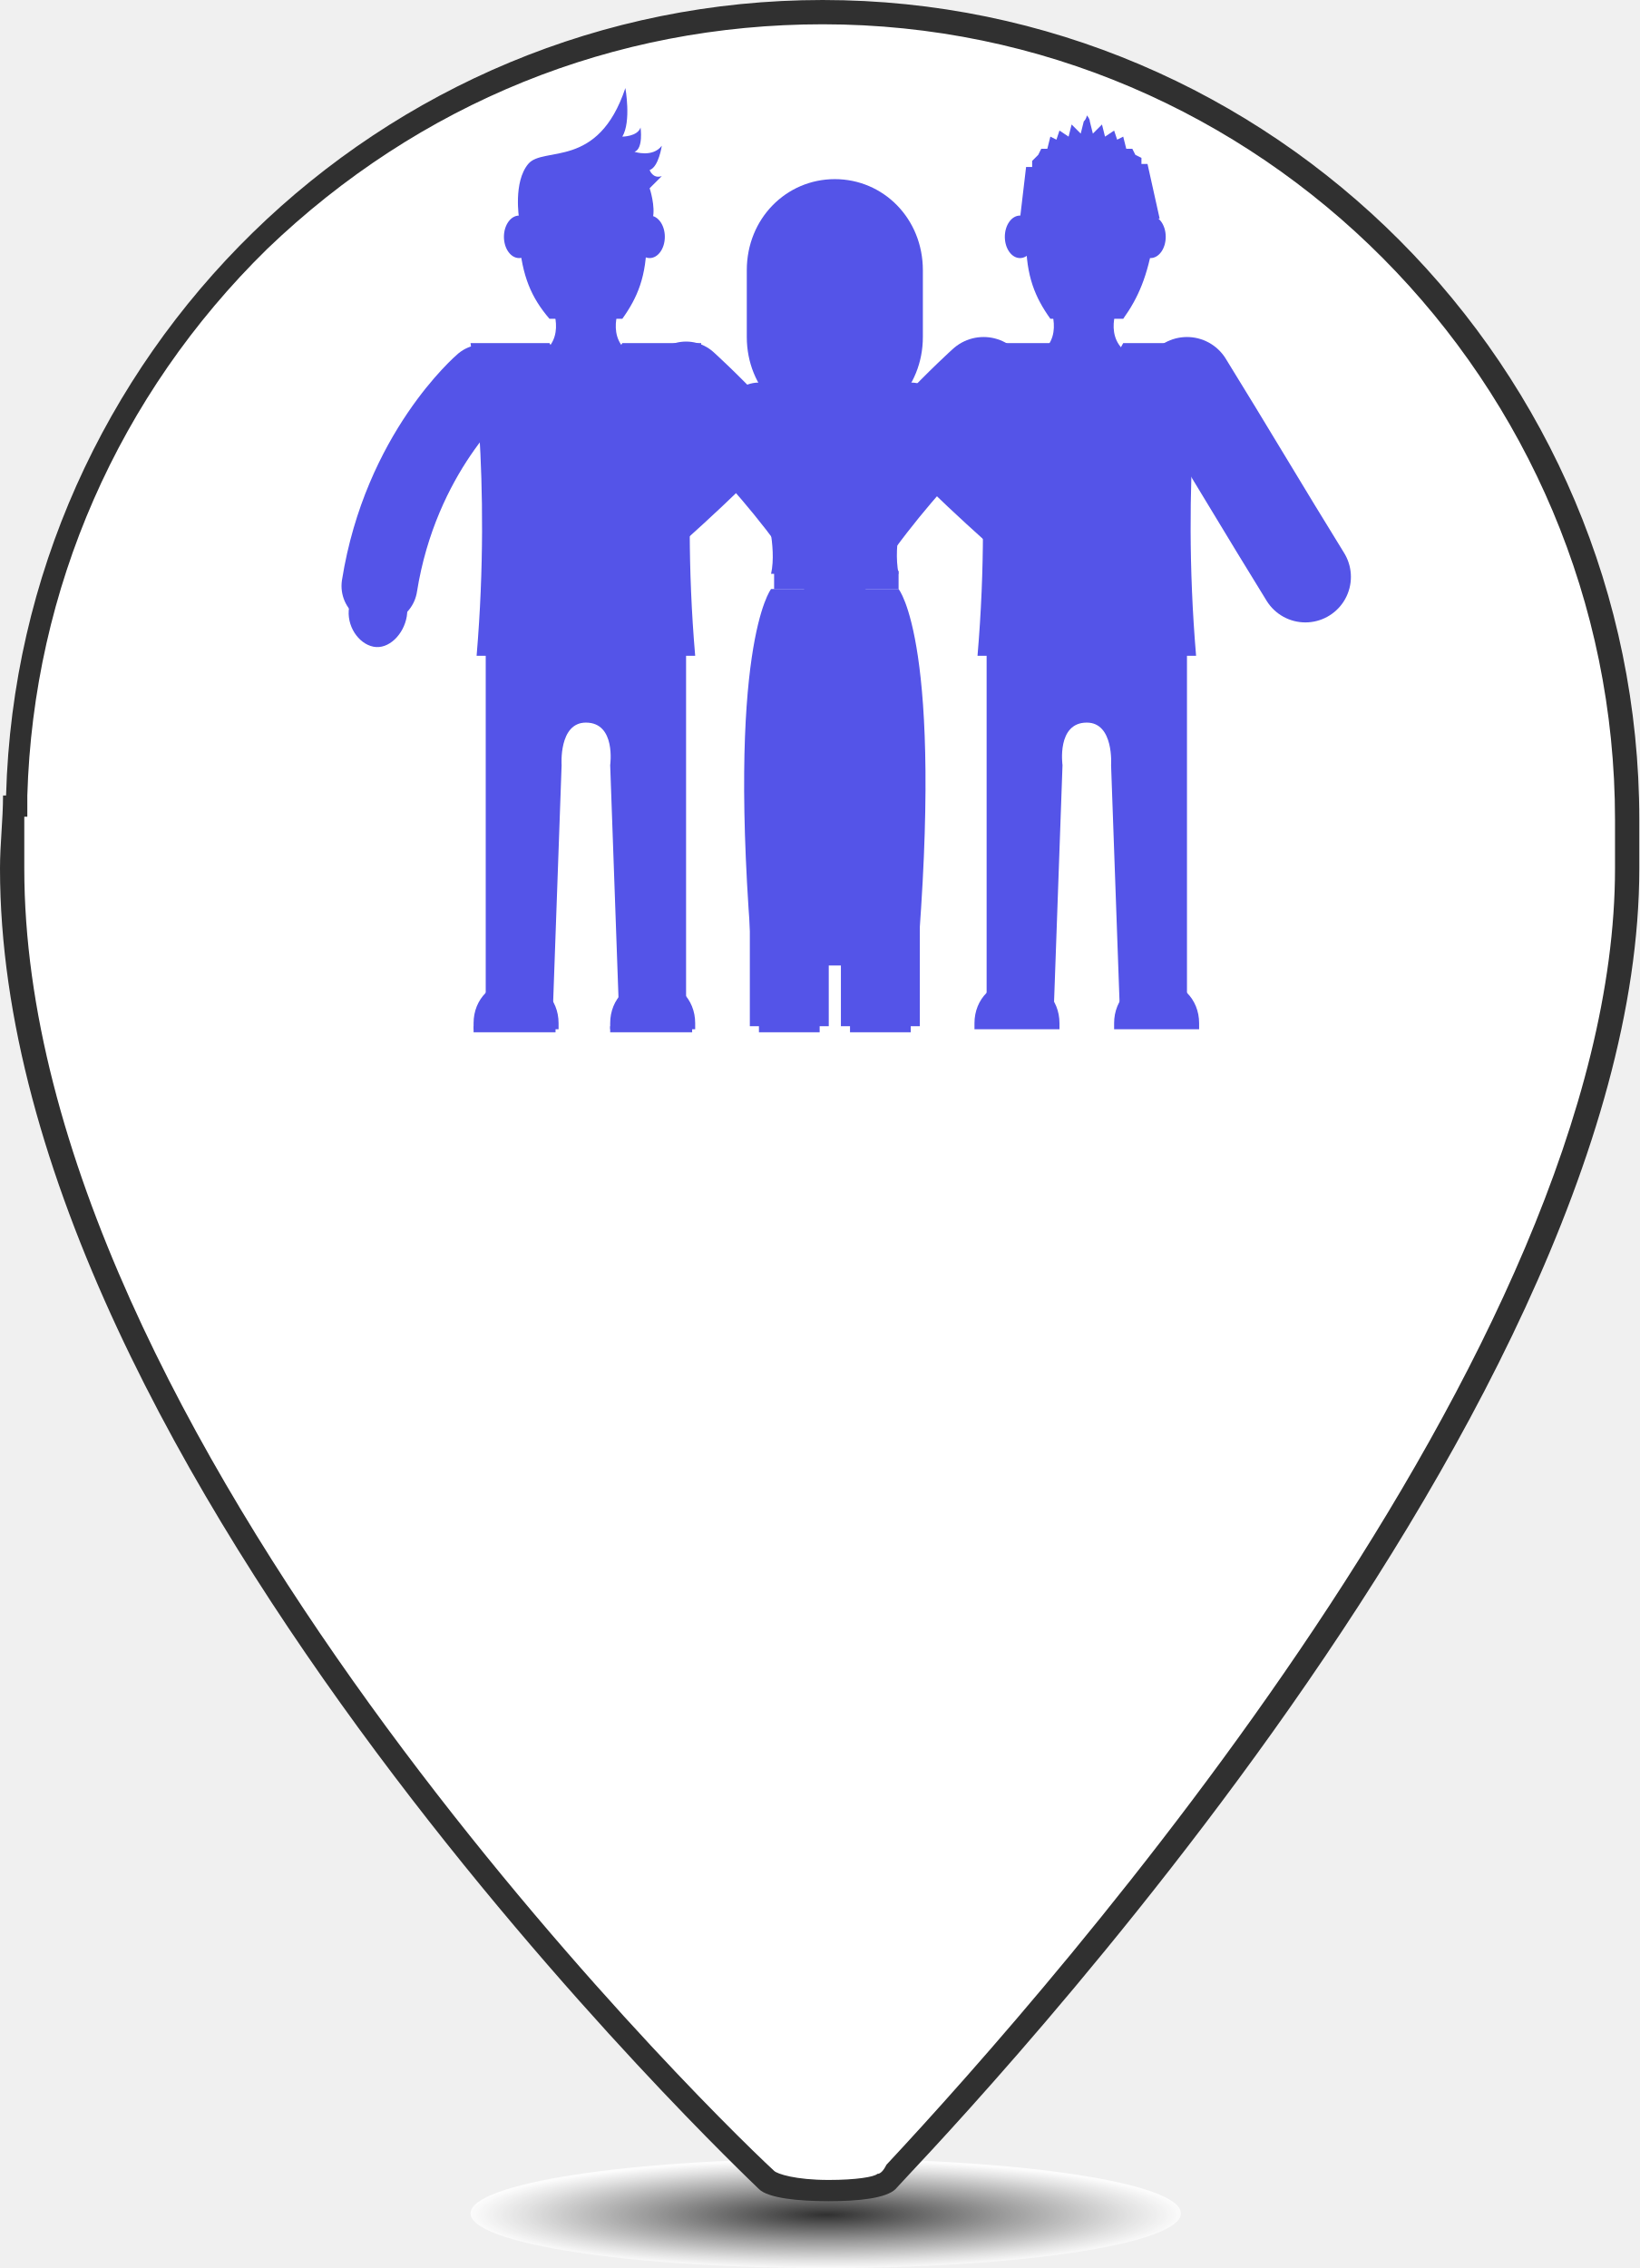
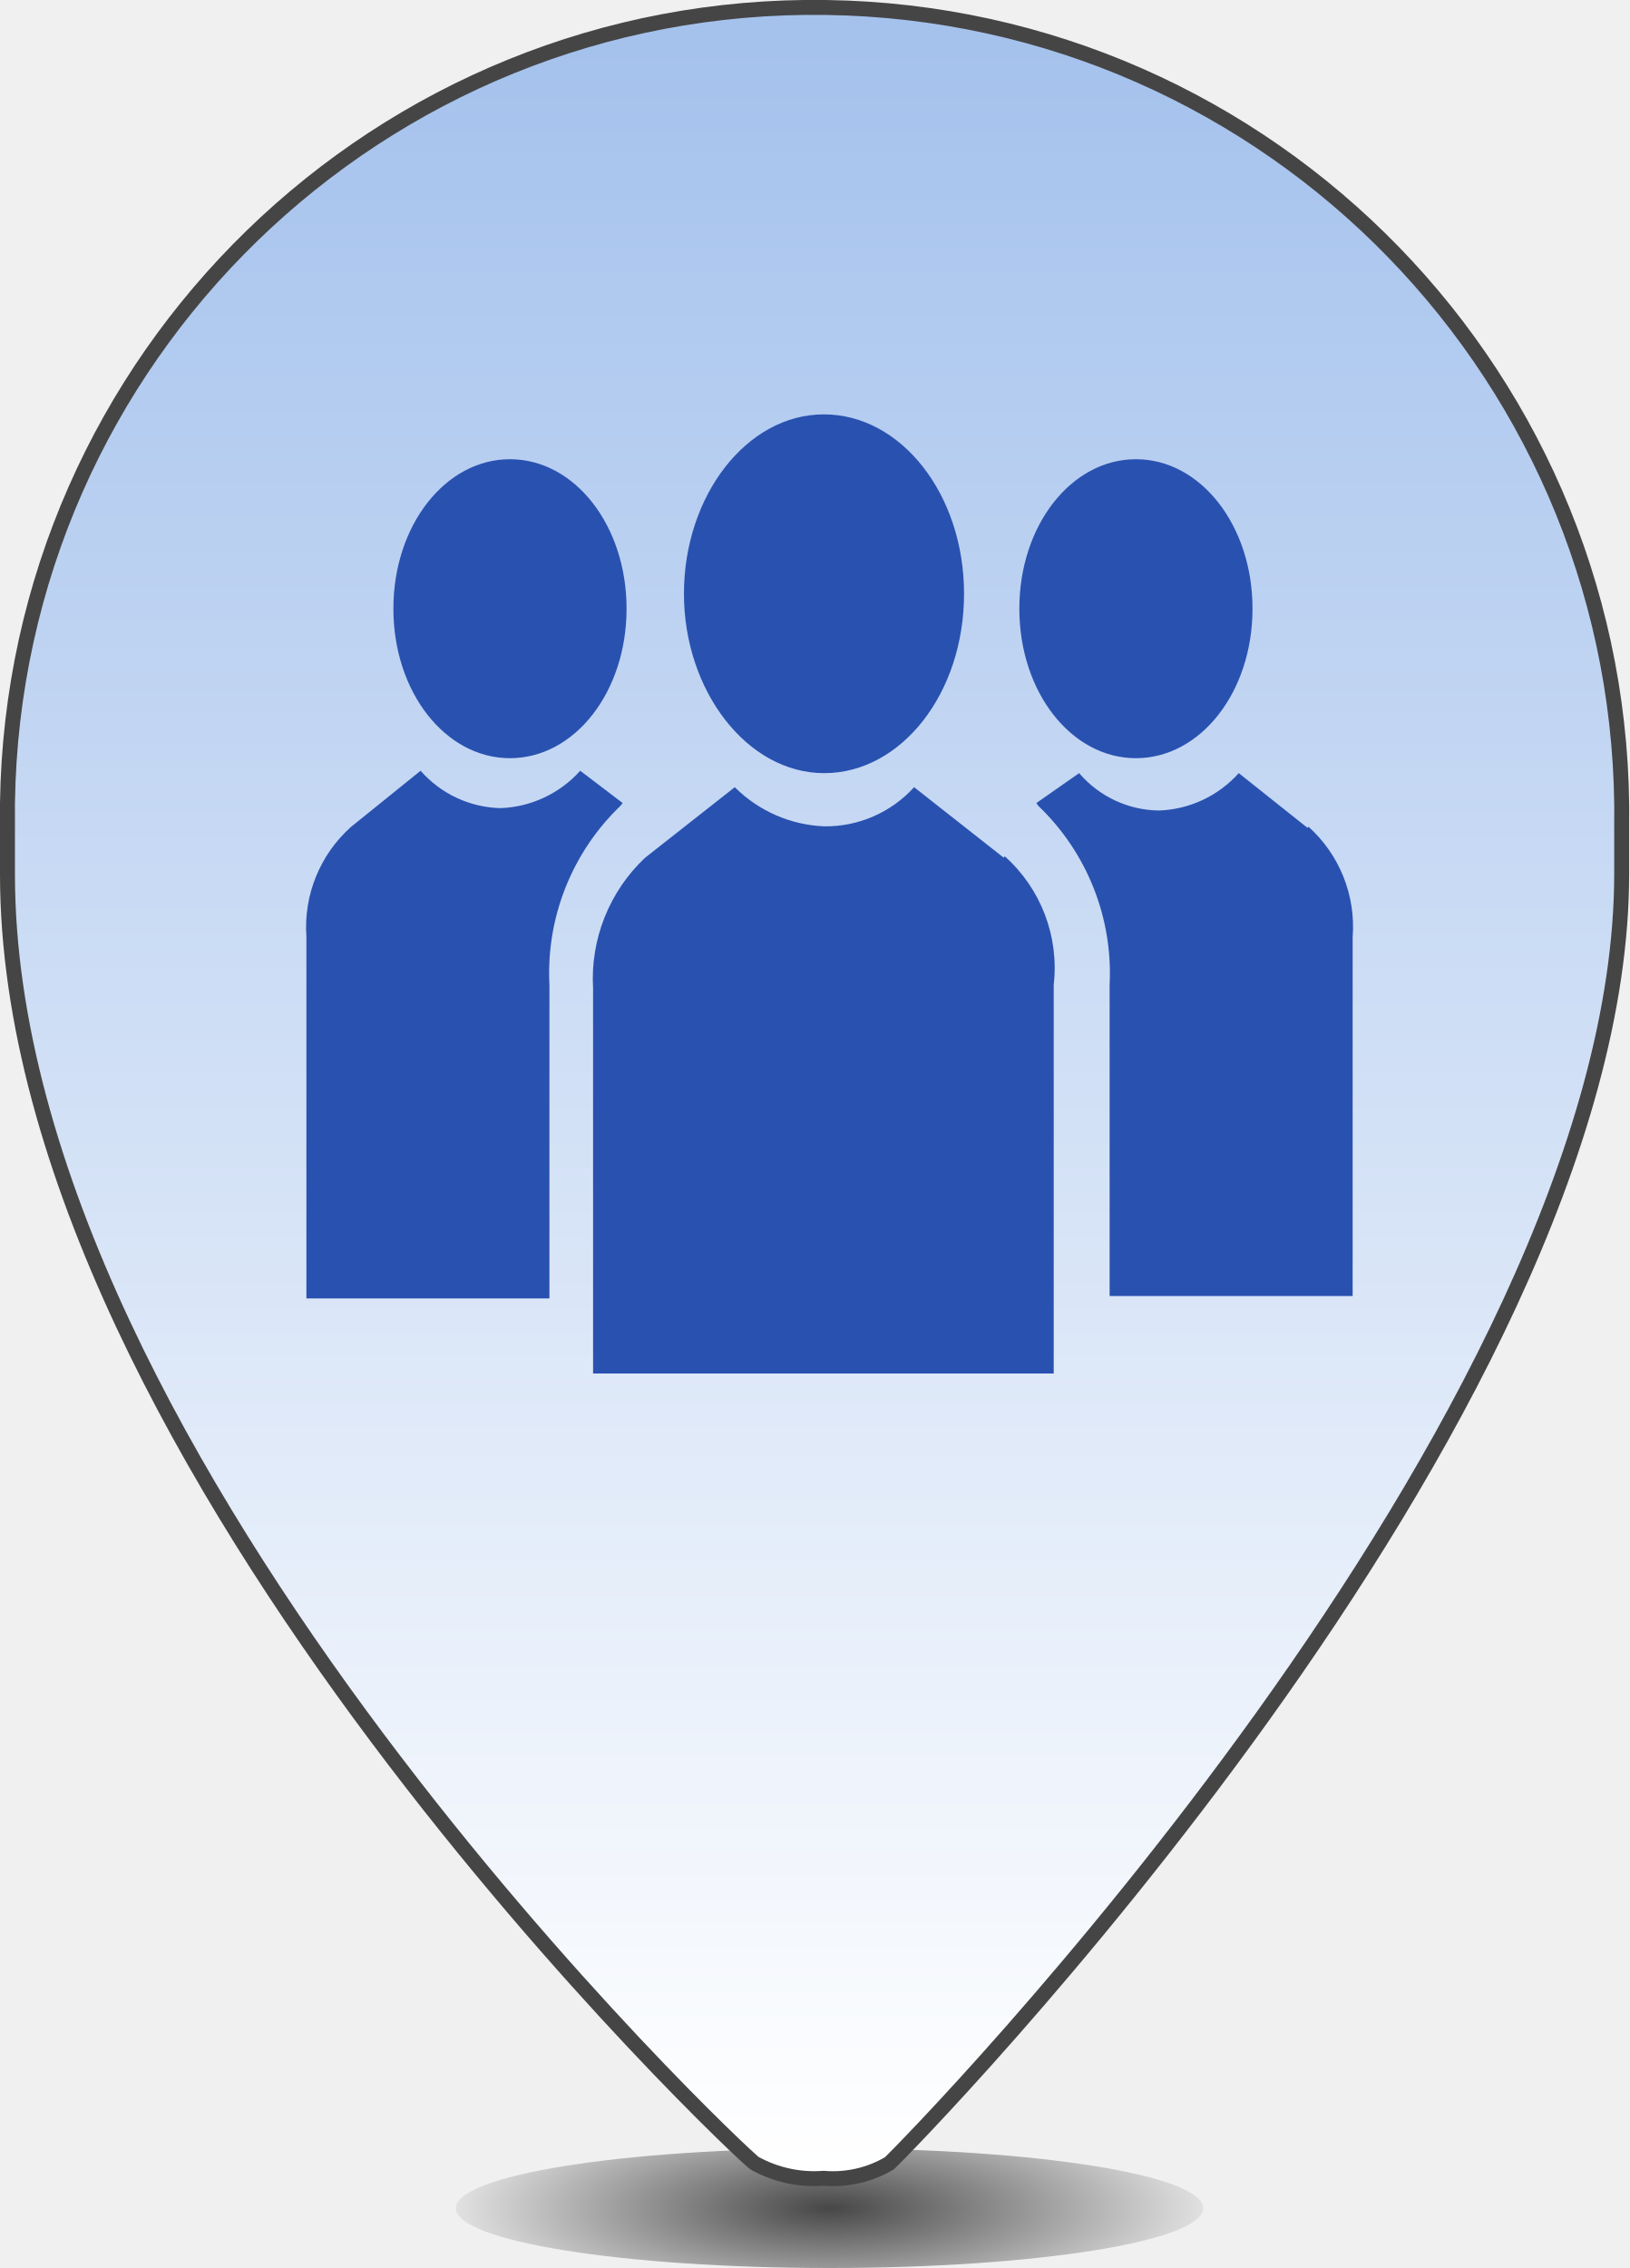
- <svg xmlns="http://www.w3.org/2000/svg" version="1.1" id="Layer_2" x="0px" y="0px" viewBox="0 0 54 74.7" style="enable-background:new 0 0 54 74.7;" xml:space="preserve">
-   <style type="text/css">
- 	.st0{opacity:0.8;fill:url(#SVGID_1_);enable-background:new    ;}
- 	.st1{fill:#FFFFFF;}
- 	.st2{fill:#303030;}
- 	.st3{fill:none;stroke:#5454E8;stroke-width:3;stroke-linecap:round;stroke-miterlimit:10;}
- 	.st4{fill:#F9D500;stroke:#5454E8;stroke-width:3;stroke-linecap:round;stroke-miterlimit:10;}
- 	.st5{fill:none;stroke:#5454E8;stroke-width:2.2;stroke-linecap:round;stroke-miterlimit:10;}
- 	.st6{fill:#5454E8;}
- 	.st7{fill:#F9D500;}
- 	.st8{fill:none;stroke:#5454E8;stroke-width:2.5;stroke-linecap:round;stroke-miterlimit:10;}
- 	.st9{fill:none;stroke:#5454E8;stroke-width:2.7;stroke-linecap:round;stroke-miterlimit:10;}
- 	.st10{fill:none;stroke:#5454E8;stroke-width:2.6;stroke-miterlimit:10;}
- </style>
-   <radialGradient id="SVGID_1_" cx="27.224" cy="71.667" r="11.738" gradientTransform="matrix(1 0 0 -0.1522 0 83.855)" gradientUnits="userSpaceOnUse">
-     <stop offset="0" style="stop-color:#000000" />
-     <stop offset="0.499" style="stop-color:#868686" />
-     <stop offset="0.844" style="stop-color:#DDDDDD" />
-     <stop offset="1" style="stop-color:#FFFFFF" />
-   </radialGradient>
-   <ellipse class="st0" cx="27.2" cy="72.9" rx="11.7" ry="1.8" />
-   <g>
-     <g>
-       <g>
-         <path class="st1" d="M27.3,72.2c-1.1,0-1.9-0.2-2.1-0.4C22.7,69.3,0.4,47.3,0.4,28.6c0-0.4,0-0.8,0-1.2c0-0.3,0-0.6,0-0.8h0.1     l0-0.4C1,12,12.9,0.4,27.1,0.4c14.6,0,26.5,11.9,26.5,26.6v1.6c0,16-18.4,36.9-24.1,42.9c-0.2,0.2-0.3,0.3-0.3,0.3     C29.1,72,28.5,72.2,27.3,72.2z" />
-         <path class="st2" d="M27.1,0.8c14.4,0,26.1,11.8,26.1,26.2v0.5v1.1c0,15.8-18.4,36.7-24,42.7c-0.1,0.2-0.2,0.3-0.3,0.3     c-0.1,0.1-0.7,0.2-1.6,0.2c-1.1,0-1.7-0.2-1.8-0.3l0,0C22.9,69.1,0.8,47.2,0.8,28.6c0-0.4,0-0.8,0-1.2c0-0.2,0-0.3,0-0.5h0.1     l0-0.7c0.2-6.8,3-13.2,7.9-18C13.8,3.4,20.2,0.8,27.1,0.8 M27.1,0C12.5,0,0.6,11.7,0.2,26.2H0.1C0.1,27,0,27.8,0,28.6     c0,19.9,24.7,43.2,25,43.5c0.3,0.3,1.3,0.4,2.3,0.4c1,0,1.9-0.1,2.2-0.4C30,71.5,54,47,54,28.6c0-0.4,0-0.7,0-1.1     c0-0.2,0-0.3,0-0.5C54,12.1,41.9,0,27.1,0L27.1,0z" />
+ <svg xmlns="http://www.w3.org/2000/svg" id="Layer_1" data-name="Layer 1" viewBox="0 0 54.5 75.86">
+   <defs>
+     <style>.cls-1{fill:url(#radial-gradient);}.cls-2{stroke:#454545;stroke-width:0.5px;fill:url(#linear-gradient);}.cls-3{fill:#2951b0;}</style>
+     <radialGradient id="radial-gradient" cx="-98.11" cy="6.39" r="1.13" gradientTransform="translate(-56.83 -318.58) rotate(-90) scale(4 13.24)" gradientUnits="userSpaceOnUse">
+       <stop offset="0" stop-color="#474747" />
+       <stop offset="1" stop-color="#fff" />
+     </radialGradient>
+     <linearGradient id="linear-gradient" x1="-71.15" y1="1.8" x2="-71.15" y2="2.8" gradientTransform="translate(3869.25 -128.38) scale(54 72)" gradientUnits="userSpaceOnUse">
+       <stop offset="0" stop-color="#a5c2ed" />
+       <stop offset="1" stop-color="#fff" />
+     </linearGradient>
+   </defs>
+   <g id="Page-1">
+     <g id="Events-tap">
+       <g id="list-icon-development-copy">
+         <ellipse id="Oval-3" class="cls-1" cx="27.75" cy="73.86" rx="12.5" ry="2" />
+         <path id="Shape" class="cls-2" d="M0.25,27v2.38c0,19.72,24.65,42.93,25,43.12a4.12,4.12,0,0,0,2.3.5,3.73,3.73,0,0,0,2.2-.5c0.64-.59,24.5-24.89,24.5-43.14V27.78A27,27,0,1,0,.25,27Z" transform="translate(0 -0.14)" />
      </g>
+       <path id="people" class="cls-3" d="M22.88,20c0-3.28,2.1-6,4.68-6s4.69,2.67,4.69,6-2.1,6-4.68,6S22.88,23.24,22.88,20ZM38,25.5c2.16,0,3.9-2.21,3.9-5s-1.74-5-3.9-5-3.9,2.21-3.9,5,1.74,5,3.9,5v0Zm-20.94,0c2.16,0,3.9-2.21,3.9-5s-1.74-5-3.9-5-3.9,2.21-3.9,5,1.74,5,3.9,5v0Zm16.52,3.33-3-2.36a4,4,0,0,1-3,1.31,4.5,4.5,0,0,1-3-1.31l-3,2.36a5.56,5.56,0,0,0-1.74,4.37V46.08H35.25v-13a5,5,0,0,0-1.64-4.3v0Zm10.16-1L41.44,26a3.76,3.76,0,0,1-2.67,1.25A3.57,3.57,0,0,1,36.1,26l-1.43,1,0.06,0.09a7.75,7.75,0,0,1,2.39,6v10.4h8.13v-12a4.5,4.5,0,0,0-1.48-3.7v0Zm-23-.72L20.83,27l-1.42-1.08a3.76,3.76,0,0,1-2.67,1.25,3.67,3.67,0,0,1-2.67-1.25L11.74,27.8a4.5,4.5,0,0,0-1.49,3.67v12.1h8.13V33.08a7.75,7.75,0,0,1,2.39-6v0Z" transform="translate(0 -0.14)" />
    </g>
  </g>
-   <g>
-     <path class="st3" d="M39.1,12.6c1.3,2.1,2.6,4.3,3.9,6.4" />
-     <path class="st4" d="M32.4,12.6c0,0-2.9,2.6-4.9,5.7" />
-     <path class="st5" d="M30,13.7c0,0-0.3,0.3,5,4.9" />
-     <path class="st6" d="M34.3,11.6c0.8-0.6,0.2-1.7,0.2-1.7h1.2h1.2c0,0-0.6,1.1,0.2,1.7c1,0.7-1.4,0.7-1.4,0.7S33.4,12.3,34.3,11.6z" />
-     <path class="st6" d="M35.8,21.5l3.3-0.2v12.3h-2.2l-0.3-8.4c0,0,0.1-1.4-0.8-1.4c-1,0-0.8,1.4-0.8,1.4l-0.3,8.4h-2.2V21.3   L35.8,21.5z" />
-     <g>
-       <path class="st6" d="M36.7,33.9c0-0.1,0-0.2,0-0.2c0-0.8,0.6-1.4,1.4-1.4s1.4,0.6,1.4,1.4c0,0.1,0,0.2,0,0.2H36.7z" />
-       <path class="st7" d="M36.6,33.8" />
-       <path class="st7" d="M39.4,33.8c0,0.1,0,0.1,0,0.2" />
-     </g>
-     <g>
-       <path class="st6" d="M34.9,33.9c0-0.1,0-0.2,0-0.2c0-0.8-0.6-1.4-1.4-1.4c-0.8,0-1.4,0.6-1.4,1.4c0,0.1,0,0.2,0,0.2H34.9z" />
-     </g>
-     <g>
-       <ellipse class="st6" cx="37.9" cy="7.8" rx="0.5" ry="0.7" />
-       <ellipse class="st6" cx="33.6" cy="7.8" rx="0.5" ry="0.7" />
-     </g>
-     <path class="st6" d="M37,10.5h-2.4c-0.5-0.7-0.8-1.4-0.8-2.6c0-1.5,0.3-2.8,2.1-2.8S38,6.3,38,7.9C37.8,9.1,37.5,9.8,37,10.5z" />
-     <path class="st6" d="M32,11.3h2.6c0.5,0.9,1.2,0.8,1.2,0.8s0.7,0.2,1.2-0.8h2.6c0,0-0.7,4.4-0.2,10.3h-3.6h-3.6   C32.7,15.8,32,11.3,32,11.3z" />
-     <path class="st8" d="M15.9,12.6c0,0-2.7,2.3-3.4,6.7" />
-     <path class="st9" d="M22.6,12.6c0,0,2.9,2.6,4.9,5.7" />
-     <path class="st6" d="M20.7,11.6c-0.8-0.6-0.2-1.7-0.2-1.7h-1.2h-1.2c0,0,0.6,1.1-0.2,1.7c-1,0.7,1.4,0.7,1.4,0.7   S21.7,12.3,20.7,11.6z" />
-     <path class="st6" d="M19.3,21.5L16,21.3v12.3h2.2l0.3-8.4c0,0-0.1-1.4,0.8-1.4c1,0,0.8,1.4,0.8,1.4l0.3,8.4h2.2V21.3L19.3,21.5z" />
-     <path class="st5" d="M25,13.7c0,0,0.3,0.3-5,4.9" />
-     <path class="st6" d="M30.4,11.1c0,1.7-1.3,3-2.9,3l0,0c-1.6,0-2.9-1.3-2.9-3V8.9c0-1.7,1.3-3,2.9-3l0,0c1.6,0,2.9,1.3,2.9,3V11.1z" />
-     <line class="st10" x1="26" y1="23.6" x2="26" y2="33.8" />
-     <path class="st6" d="M27,34c0-0.1,0-0.1,0-0.2c0-0.5-0.4-1-1-1c-0.5,0-1,0.4-1,1c0,0.1,0,0.1,0,0.2H27z" />
-     <line class="st10" x1="29" y1="23.6" x2="29" y2="33.8" />
-     <path class="st6" d="M28,34c0-0.1,0-0.1,0-0.2c0-0.5,0.4-1,1-1c0.5,0,1,0.4,1,1c0,0.1,0,0.1,0,0.2H28z" />
-     <g>
-       <path class="st6" d="M18.4,33.9c0-0.1,0-0.2,0-0.2c0-0.8-0.6-1.4-1.4-1.4c-0.8,0-1.4,0.6-1.4,1.4c0,0.1,0,0.2,0,0.2H18.4z" />
-       <path class="st6" d="M15.6,33.8c0,0.1,0,0.1,0,0.2h2.7c0-0.1,0-0.1,0-0.2H15.6z" />
-     </g>
-     <g>
-       <path class="st6" d="M20.1,33.9c0-0.1,0-0.2,0-0.2c0-0.8,0.6-1.4,1.4-1.4c0.8,0,1.4,0.6,1.4,1.4c0,0.1,0,0.2,0,0.2H20.1z" />
-       <path class="st6" d="M20.1,33.8c0,0.1,0,0.1,0,0.2h2.7c0-0.1,0-0.1,0-0.2H20.1z" />
-     </g>
-     <path class="st6" d="M29.6,19.4h-2.1h-2.1c0,0-1.5,1.9-0.6,12.4h5.4C31.1,21.2,29.6,19.4,29.6,19.4z" />
-     <polygon class="st6" points="27.5,18.8 25.5,18.8 25.5,19.4 27.5,19.4 29.6,19.4 29.6,18.8  " />
-     <ellipse class="st6" cx="25.3" cy="9.2" rx="0.5" ry="0.7" />
-     <ellipse class="st6" cx="29.6" cy="9.2" rx="0.5" ry="0.7" />
-     <path class="st6" d="M29.9,14.5c0.2-0.8,0.9-0.9,0.9-0.9c-0.8-1.1-2.2-0.8-2.2-0.8l-1.1,0.9l-1.1-0.9c0,0-1.4-0.3-2.2,0.8   c0,0,0.7,0.1,0.9,0.9c0,0,0,0,0,0.1c0.1,0.9-0.3,1.3,0.1,2.1c0,0,0.4,1.3,0.2,2.2h2.1h2.1c-0.2-1,0.2-2.2,0.2-2.2   C30.1,15.9,29.7,15.4,29.9,14.5L29.9,14.5z" />
-     <path class="st6" d="M28.1,12.5c0,0-0.1-1,0-1.5c0.2-0.5-0.6,0.4-0.6,0.4s-0.8-0.9-0.6-0.4s0,1.5,0,1.5l-0.5,0.2   c0.2,1.4,1.1,1.1,1.1,1.1s0.9,0.3,1.1-1.1L28.1,12.5z" />
-     <path class="st6" d="M29.6,9.3c0,2-1.5,2.8-2.1,2.8s-2.1-0.9-2.1-2.8c0-1.5,0.3-2.8,2.1-2.8C29.3,6.5,29.6,7.8,29.6,9.3z" />
-     <g>
-       <ellipse class="st6" cx="17.1" cy="7.8" rx="0.5" ry="0.7" />
-       <ellipse class="st6" cx="21.4" cy="7.8" rx="0.5" ry="0.7" />
-     </g>
-     <path class="st6" d="M18.1,10.5h2.4c0.5-0.7,0.8-1.4,0.8-2.6c0-1.5-0.3-2.8-2.1-2.8s-2.1,1.2-2.1,2.8C17.2,9.1,17.5,9.8,18.1,10.5z   " />
-     <path class="st6" d="M28.7,8c0,0-1.5,1.4-3.2,0.6c0,0-0.3-2.2,2-2.2s2,2.1,2,2.1S29,8.6,28.7,8z" />
-     <path class="st6" d="M23.1,11.3h-2.6c-0.5,0.9-1.2,0.8-1.2,0.8s-0.7,0.2-1.2-0.8h-2.6c0,0,0.7,4.4,0.2,10.3h3.6h3.6   C22.4,15.8,23.1,11.3,23.1,11.3z" />
-     <path class="st6" d="M13.4,20.3c-0.1,0.6-0.6,1.1-1.1,1s-0.9-0.7-0.8-1.3c0.1-0.6,0.6-1.1,1.1-1C13.1,19.1,13.5,19.7,13.4,20.3z" />
-     <path class="st6" d="M37.8,5.4h-0.2V5.2l-0.2-0.1l-0.1-0.2h-0.2L37,4.5l-0.2,0.1l-0.1-0.3l-0.3,0.2l-0.1-0.4L36,4.4L35.9,4   c0-0.1-0.1-0.2-0.1-0.2s0,0.1-0.1,0.2l-0.1,0.4l-0.3-0.3l-0.1,0.4l-0.3-0.2l-0.1,0.3l-0.2-0.1l-0.1,0.4h-0.2l-0.1,0.2L34,5.3v0.2   h-0.2l-0.2,1.7h0.2v1.2h0.4c0,0,0-1.6,0.3-2.1c0,0,0.6,0.2,1.4,0.2s1.4-0.2,1.4-0.2c0.3,0.5,0.3,2.1,0.3,2.1H38V7.2h0.2L37.8,5.4z" />
-     <path class="st6" d="M17.1,7.2c0,0-0.2-1.2,0.3-1.8s2.3,0.2,3.2-2.5c0,0,0.2,1.1-0.1,1.6c0,0,0.5,0,0.6-0.3c0,0,0.1,0.7-0.2,0.8   c0,0,0.6,0.2,0.9-0.2c0,0-0.1,0.7-0.4,0.8c0,0,0.1,0.3,0.4,0.2l-0.4,0.4c0,0,0.2,0.6,0.1,1c0,0-0.2,0-0.2,0.1c0,0-0.4-0.9-0.5-1   c0,0-1.4,0.9-3.1-0.2C17.7,6.1,17.8,6.8,17.1,7.2C17.2,7.2,17.2,7.2,17.1,7.2z" />
-   </g>
</svg>
